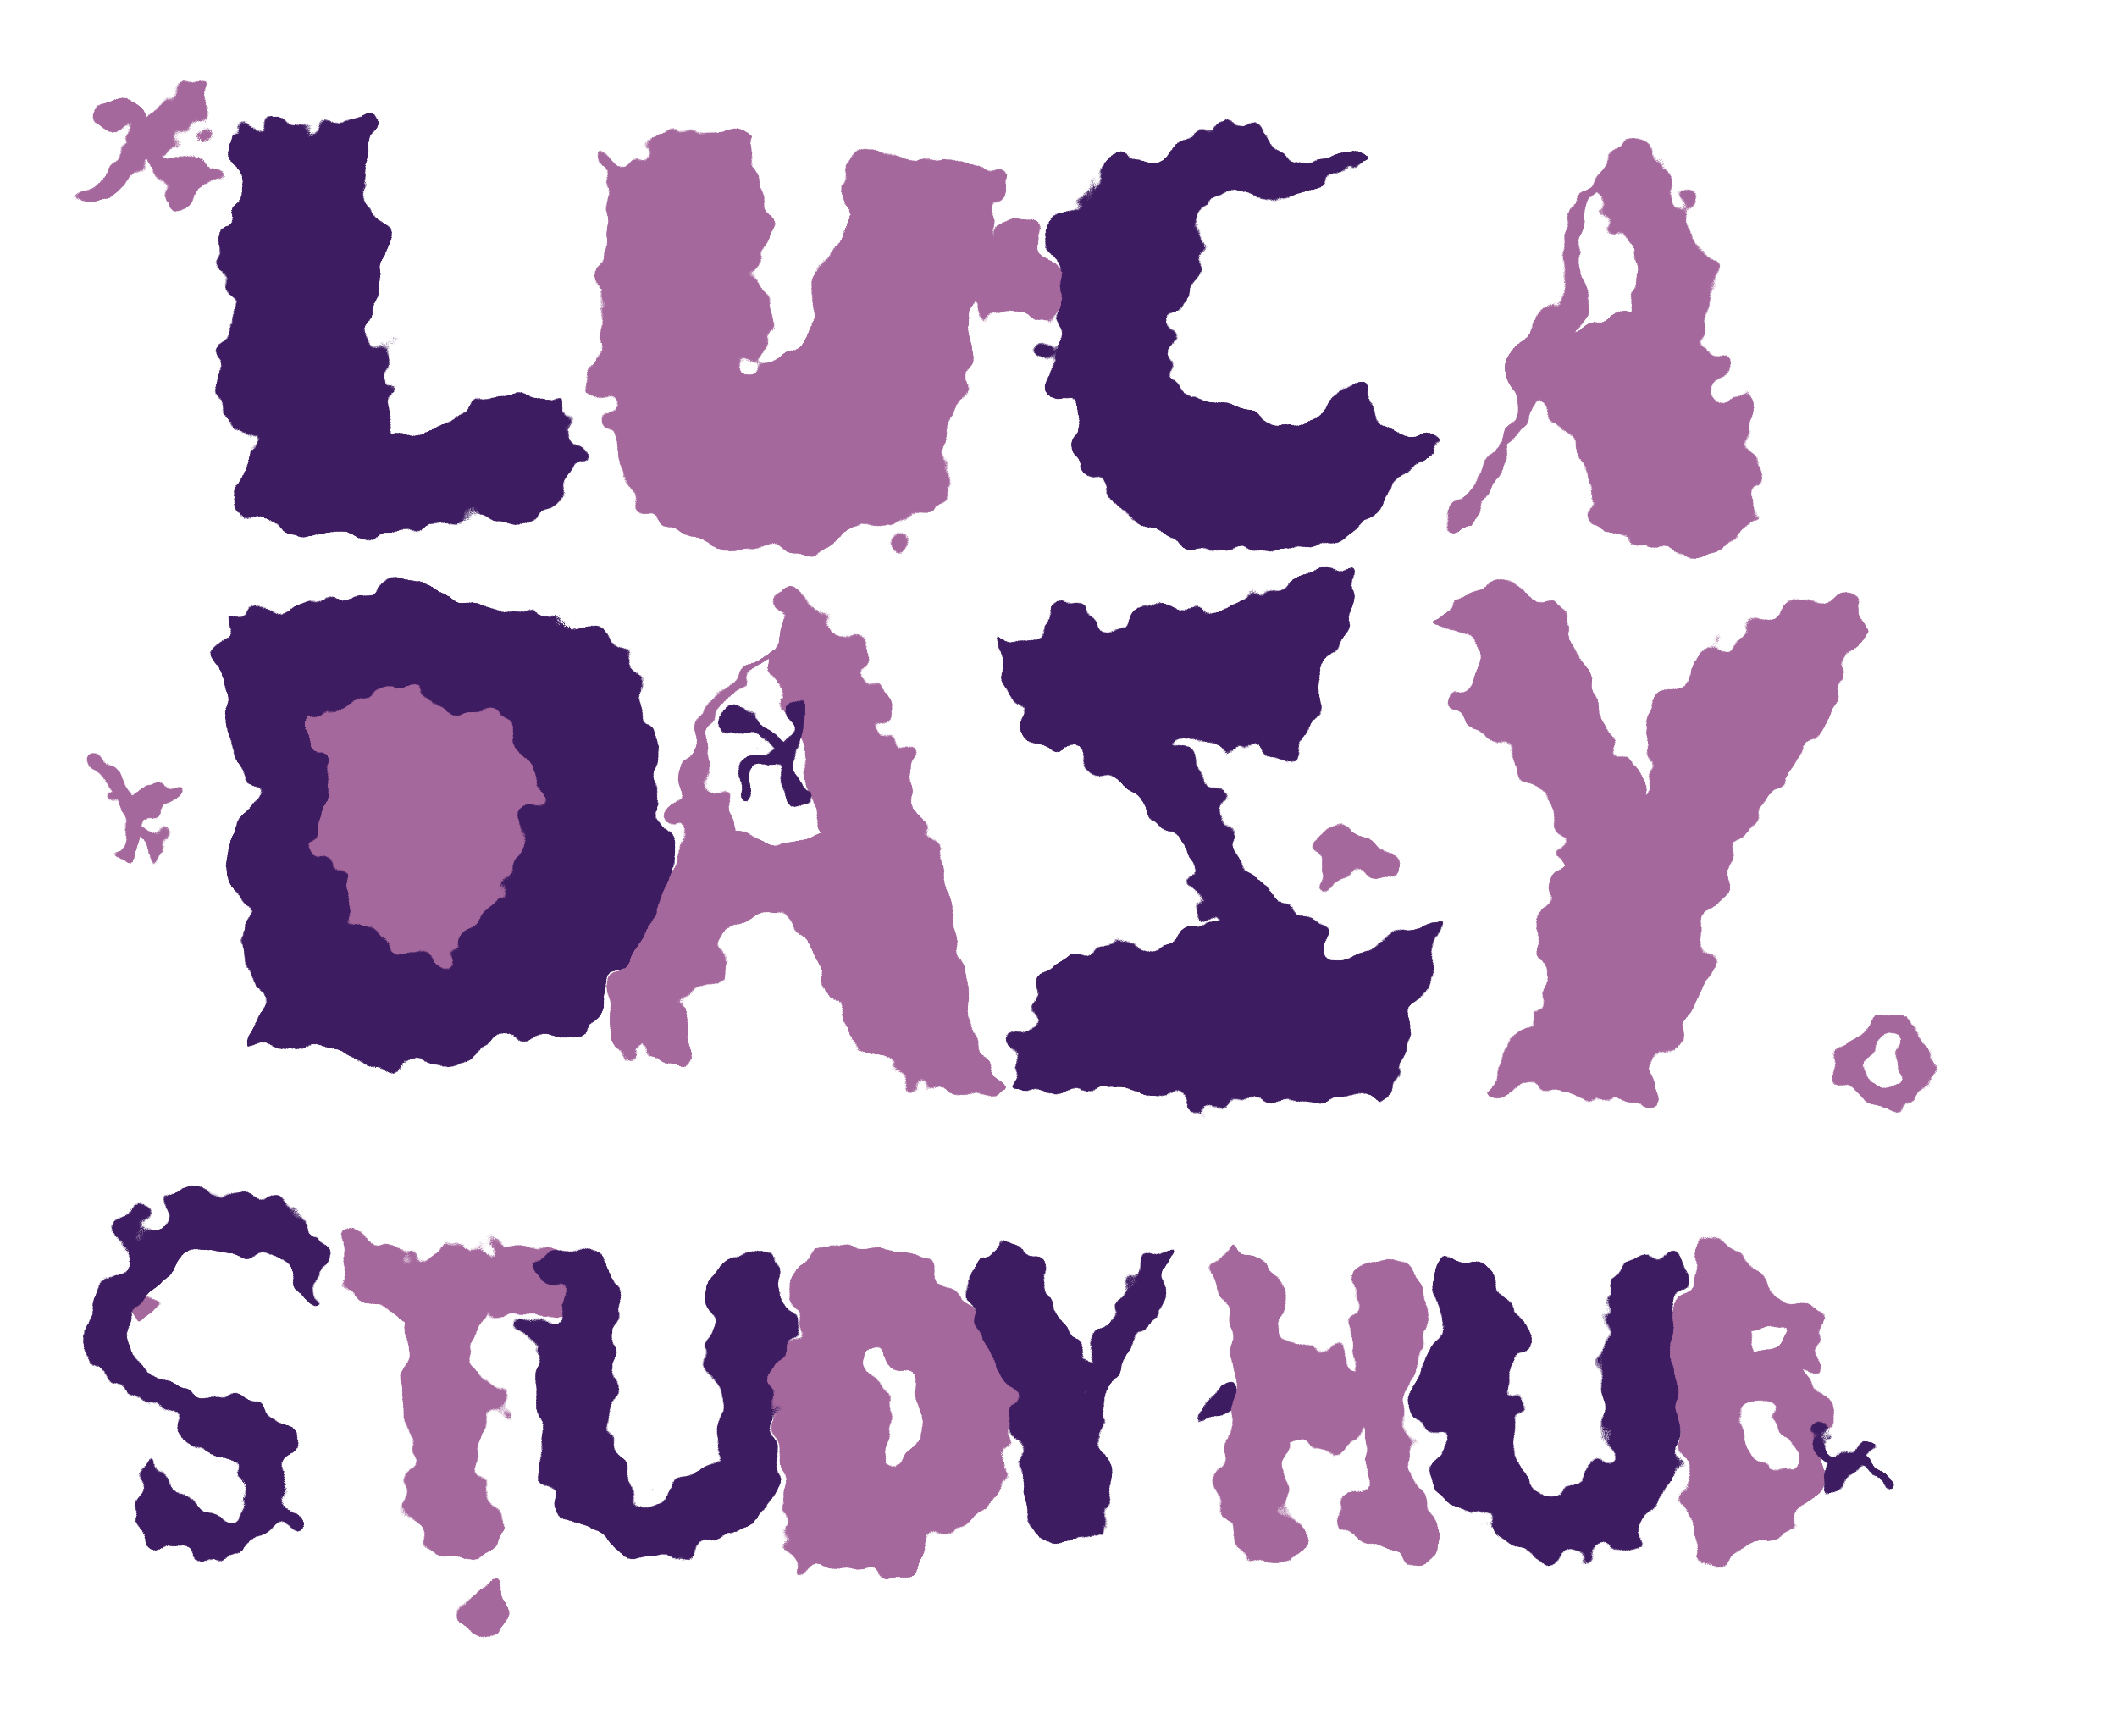
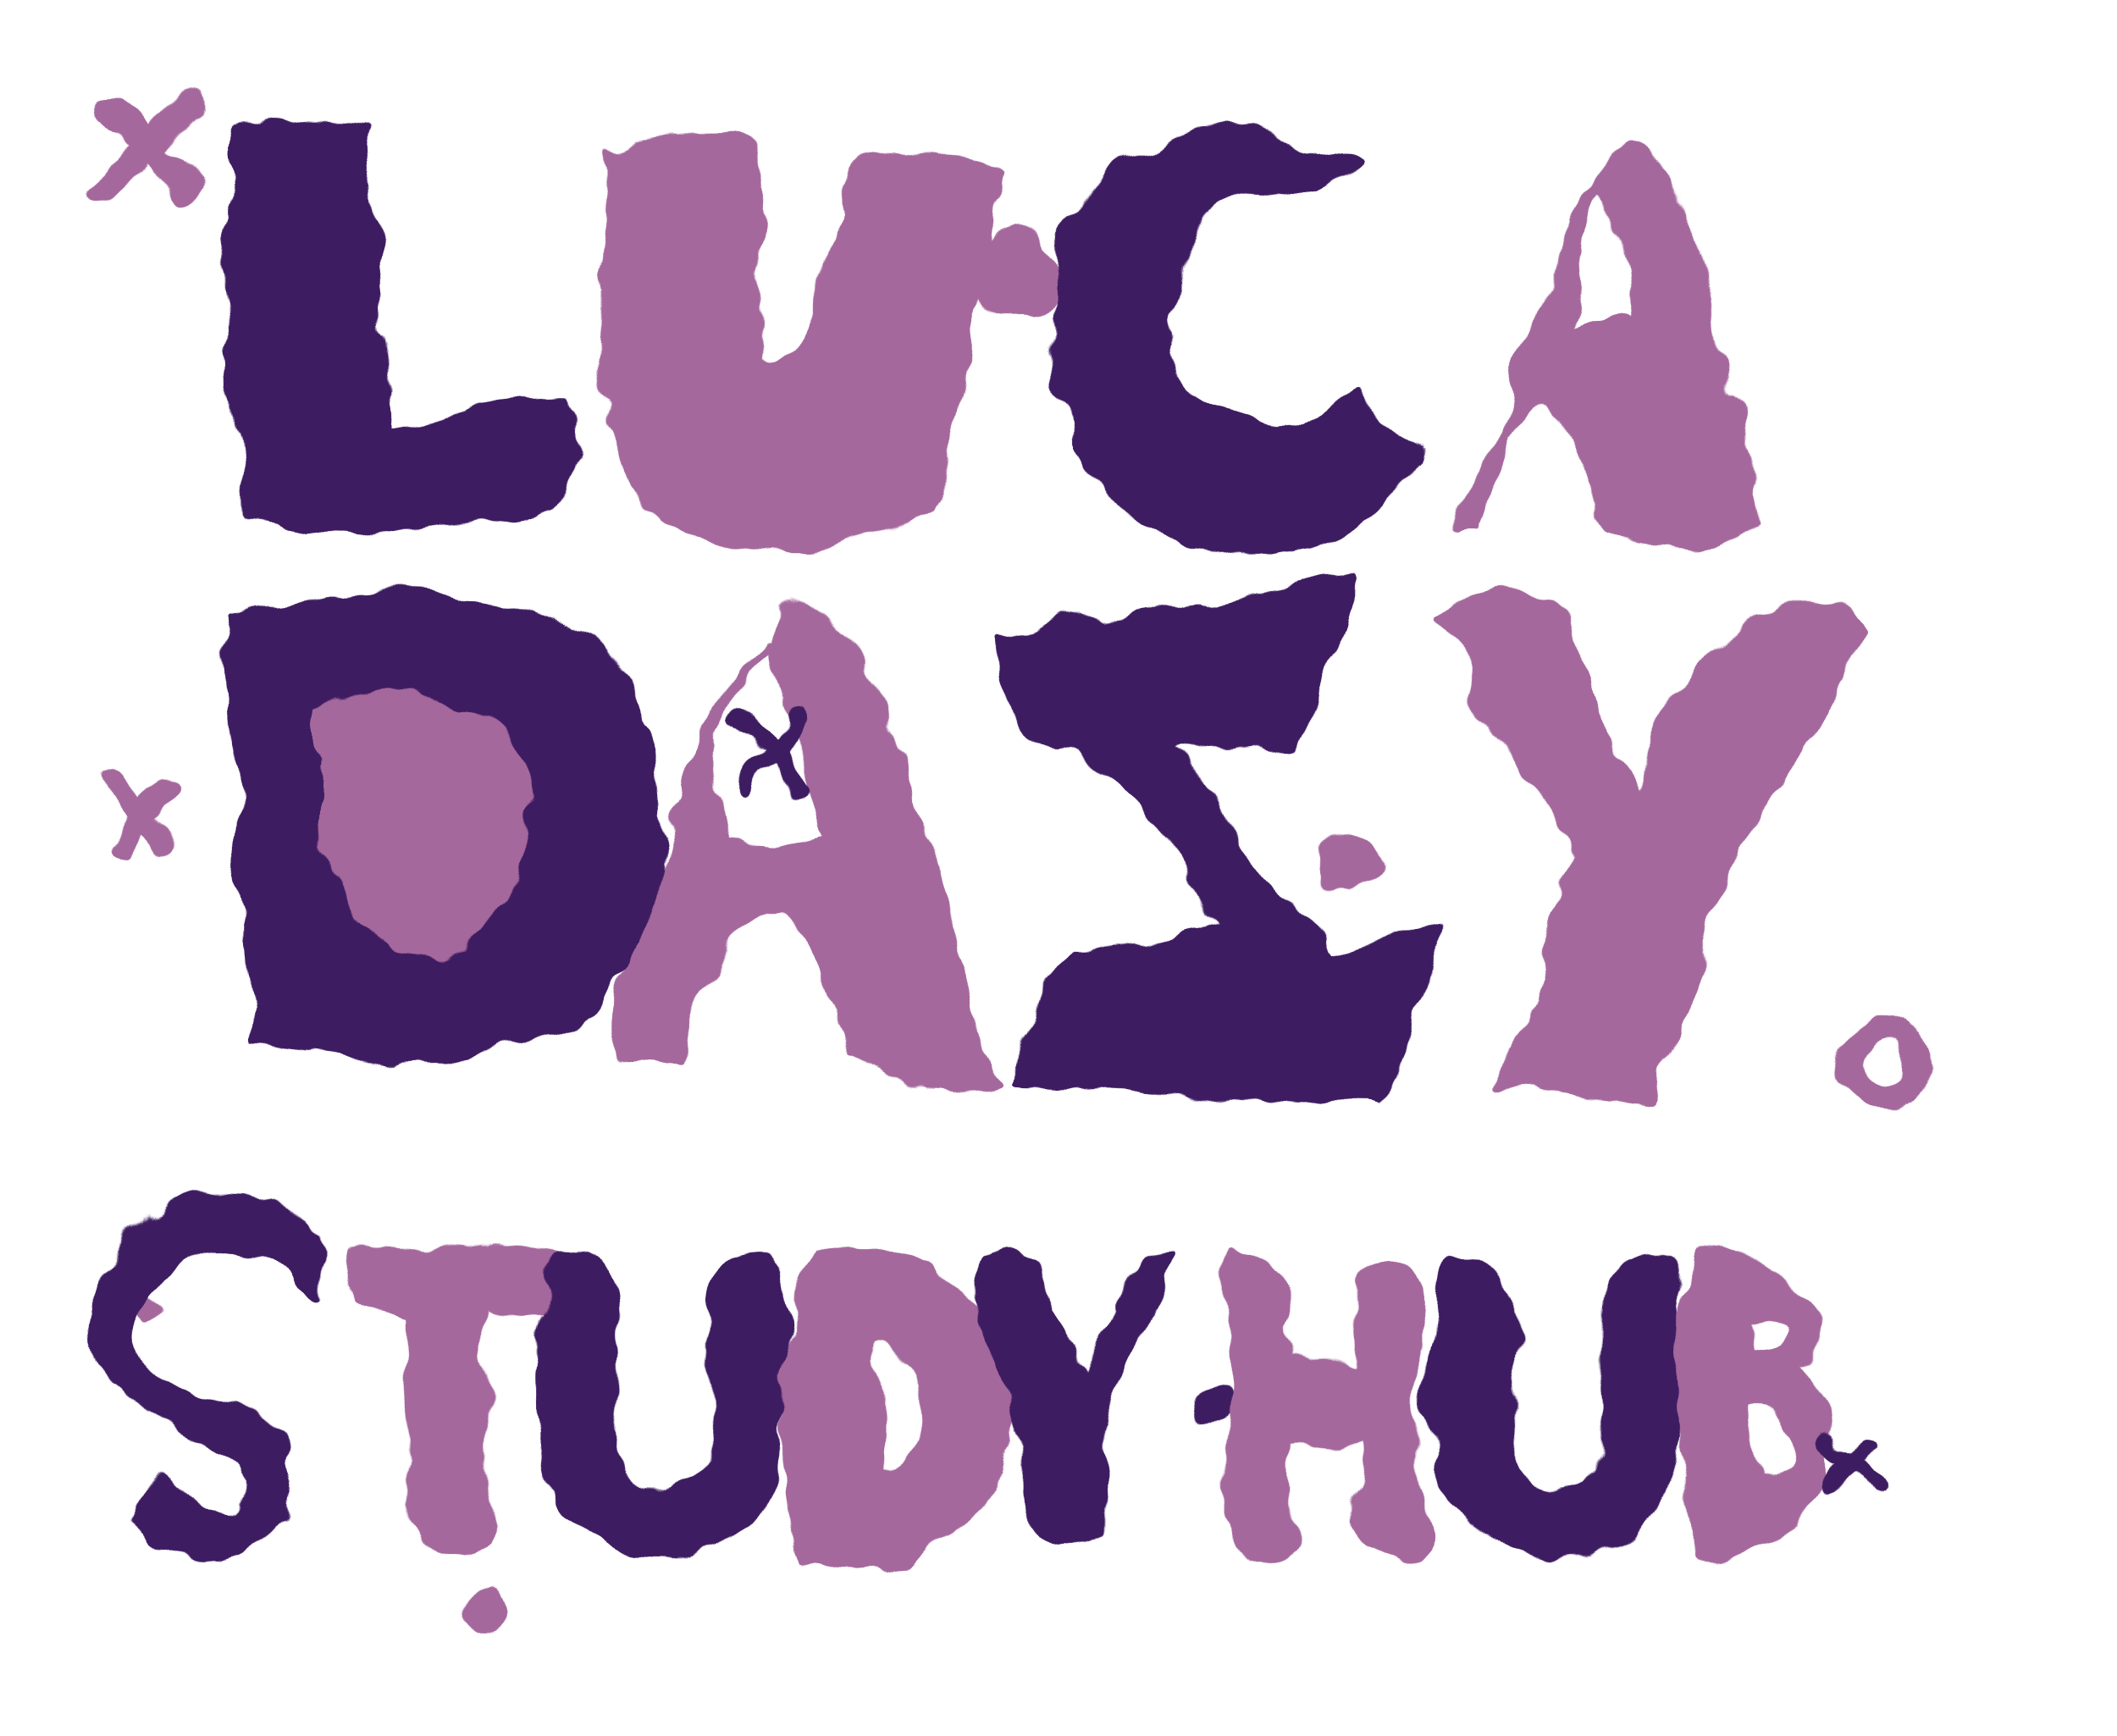
<svg xmlns="http://www.w3.org/2000/svg" viewBox="0 0 500 410" width="500" height="410">
  <defs>
    <filter id="rough-edge" x="-10%" y="-10%" width="120%" height="120%">
      <feTurbulence type="fractalNoise" baseFrequency="0.06" numOctaves="3" result="noise" seed="1" />
-       <feDisplacementMap in="SourceGraphic" in2="noise" scale="18.0" xChannelSelector="R" yChannelSelector="G" />
+       <feDisplacementMap in="SourceGraphic" in2="noise" scale="9.0" xChannelSelector="R" yChannelSelector="G" />
    </filter>
  </defs>
  <g filter="url(#rough-edge)" stroke-linejoin="round" stroke-linecap="round" transform="translate(10, 10)">
    <path d="M15,15 L35,35 M35,15 L15,35" stroke="#a5689d" stroke-width="6" />
    <path d="M45,20 C60,18 70,20 75,22 C78,45 80,65 82,90 C100,88 115,85 125,85 C128,95 125,105 120,110 C95,115 70,115 50,112 C45,80 42,50 45,20 Z" fill="#3e1c61" stroke="#3e1c61" stroke-width="2" />
    <path d="M135,25 C150,22 165,22 170,25 C168,45 165,65 170,75 C175,80 180,75 185,55 C187,45 190,30 195,28 C210,25 220,25 225,30 C220,65 215,95 210,110 C185,125 160,120 145,110 C130,95 132,60 135,25 Z" fill="#a5689d" stroke="#a5689d" stroke-width="2" />
    <circle cx="230" cy="55" r="10" fill="#a5689d" />
    <path d="M310,30 C280,10 250,20 240,55 C235,90 250,115 280,120 C300,125 315,110 325,100 L310,85 C290,100 265,90 265,65 C265,45 280,30 300,35 L310,30 Z" fill="#3e1c61" stroke="#3e1c61" stroke-width="2" />
    <path fill-rule="evenodd" d="M340,115 C350,65 365,30 375,25 C385,25 395,60 405,115 C390,118 380,118 370,115 C365,100 360,85 355,85 C345,85 340,100 335,115 Z M360,68 C367,65 374,65 377,68 C374,50 372,40 367,35 C362,50 360,60 360,68 Z" fill="#a5689d" stroke="#a5689d" stroke-width="2" />
    <path d="M45,135 C70,130 100,130 115,135 C145,145 150,185 140,215 C125,240 90,245 50,235 C48,200 45,160 45,135 Z" fill="#3e1c61" stroke="#3e1c61" stroke-width="2" />
    <path d="M65,155 C85,150 100,155 110,165 C120,185 115,205 100,215 C85,220 70,210 65,185 Z" fill="#a5689d" />
    <path d="M18,175 L30,190 M30,175 L18,190" stroke="#a5689d" stroke-width="5" />
    <path fill-rule="evenodd" d="M135,240 C145,185 165,145 175,135 C185,130 195,145 205,180 C215,210 220,235 225,245 C210,248 200,245 190,240 C185,220 180,205 175,205 C165,205 155,220 150,240 Z M160,190 C170,195 180,190 185,190 C180,165 175,150 170,140 C160,160 155,175 160,190 Z" fill="#a5689d" stroke="#a5689d" stroke-width="2" />
    <path d="M166,160 L179,175 M179,160 L166,175" stroke="#3e1c61" stroke-width="4" />
    <path d="M225,140 C260,135 295,130 310,128 C305,145 300,155 295,165 C280,165 270,168 265,165 C280,185 295,205 305,215 C315,212 325,210 330,210 C325,225 320,245 315,250 C280,250 250,245 230,245 C235,230 240,220 245,215 C260,215 270,210 280,210 C265,190 255,170 240,165 C230,165 225,155 225,140 Z" fill="#3e1c61" stroke="#3e1c61" stroke-width="2" />
    <circle cx="308" cy="195" r="7" fill="#a5689d" />
    <path d="M330,135 C345,130 355,130 360,135 C365,155 370,170 375,180 C385,155 395,145 405,135 C415,130 425,135 430,140 C415,165 405,185 395,200 C390,220 385,235 380,250 C365,250 355,245 345,245 C355,225 360,205 365,190 C350,175 340,155 330,135 Z" fill="#a5689d" stroke="#a5689d" stroke-width="2" />
    <path fill-rule="evenodd" d="M435,230 A11,11 0 1,0 435,252 A11,11 0 1,0 435,230 M435,236 A5,5 0 1,1 435,246 A5,5 0 1,1 435,236 Z" fill="#a5689d" />
    <g transform="translate(8, 36) scale(0.88)">
      <path d="M 10,290 L 22,302 M 22,290 L 10,302" stroke="#a5689d" stroke-width="4" />
      <path d="M 65 295 C 50 280, 30 280, 20 295 C 10 310, 20 320, 35 325 C 55 330, 60 340, 55 355 C 45 370, 25 370, 15 355 L 25 345 C 35 355, 45 355, 45 350 C 50 340, 40 335, 25 330 C 5 320, 0 300, 10 285 C 25 265, 50 265, 65 280 Z" fill="#3e1c61" stroke="#3e1c61" stroke-width="2" />
      <path d="M 75 285 C 100 282, 120 282, 130 285 C 130 295, 130 300, 120 300 C 115 300, 110 298, 110 298 L 110 355 C 110 365, 90 365, 90 355 L 90 300 C 85 300, 80 300, 75 298 Z" fill="#a5689d" stroke="#a5689d" stroke-width="2" />
      <path d="M 130 285 C 140 285, 145 290, 145 300 L 145 340 C 145 350, 170 350, 170 340 L 170 300 C 170 290, 175 285, 185 285 C 195 295, 190 340, 185 350 C 175 370, 140 370, 130 350 C 120 330, 125 295, 130 285 Z" fill="#3e1c61" stroke="#3e1c61" stroke-width="2" />
      <path fill-rule="evenodd" d="M 200 285 C 230 280, 255 300, 250 330 C 245 365, 215 370, 195 365 C 190 340, 190 300, 200 285 Z M 215 305 C 230 300, 235 345, 215 345 Z" fill="#a5689d" stroke="#a5689d" stroke-width="2" />
      <path d="M 245 285 C 255 285, 260 290, 260 300 L 270 320 L 280 300 C 280 290, 290 285, 295 285 C 285 305, 275 330, 275 340 L 275 360 C 265 365, 255 360, 255 350 L 255 335 C 250 320, 240 300, 245 285 Z" fill="#3e1c61" stroke="#3e1c61" stroke-width="2" />
      <circle cx="304" cy="325" r="6" fill="#3e1c61" />
      <path d="M 310 285 C 325 285, 330 295, 325 305 L 325 315 L 345 315 L 345 295 C 345 285, 365 285, 360 300 L 360 355 C 365 370, 345 370, 345 355 L 345 335 L 325 335 L 325 355 C 330 370, 310 370, 310 355 Z" fill="#a5689d" stroke="#a5689d" stroke-width="2" />
      <path d="M 370 285 C 380 285, 385 290, 385 300 L 385 340 C 385 350, 410 350, 410 340 L 410 300 C 410 290, 415 285, 425 285 C 435 295, 430 340, 425 350 C 415 370, 380 370, 370 350 C 360 330, 365 295, 370 285 Z" fill="#3e1c61" stroke="#3e1c61" stroke-width="2" />
      <path fill-rule="evenodd" d="M 435 285 C 465 280, 475 305, 460 315 C 480 325, 470 370, 435 365 C 430 340, 430 300, 435 285 Z M 450 300 C 465 295, 465 315, 450 310 Z M 450 325 C 465 325, 465 350, 450 345 Z" fill="#a5689d" stroke="#a5689d" stroke-width="2" />
      <path d="M 470,335 L 482,347 M 482,335 L 470,347" stroke="#3e1c61" stroke-width="4" />
      <circle cx="110" cy="380" r="5" fill="#a5689d" />
    </g>
  </g>
</svg>
